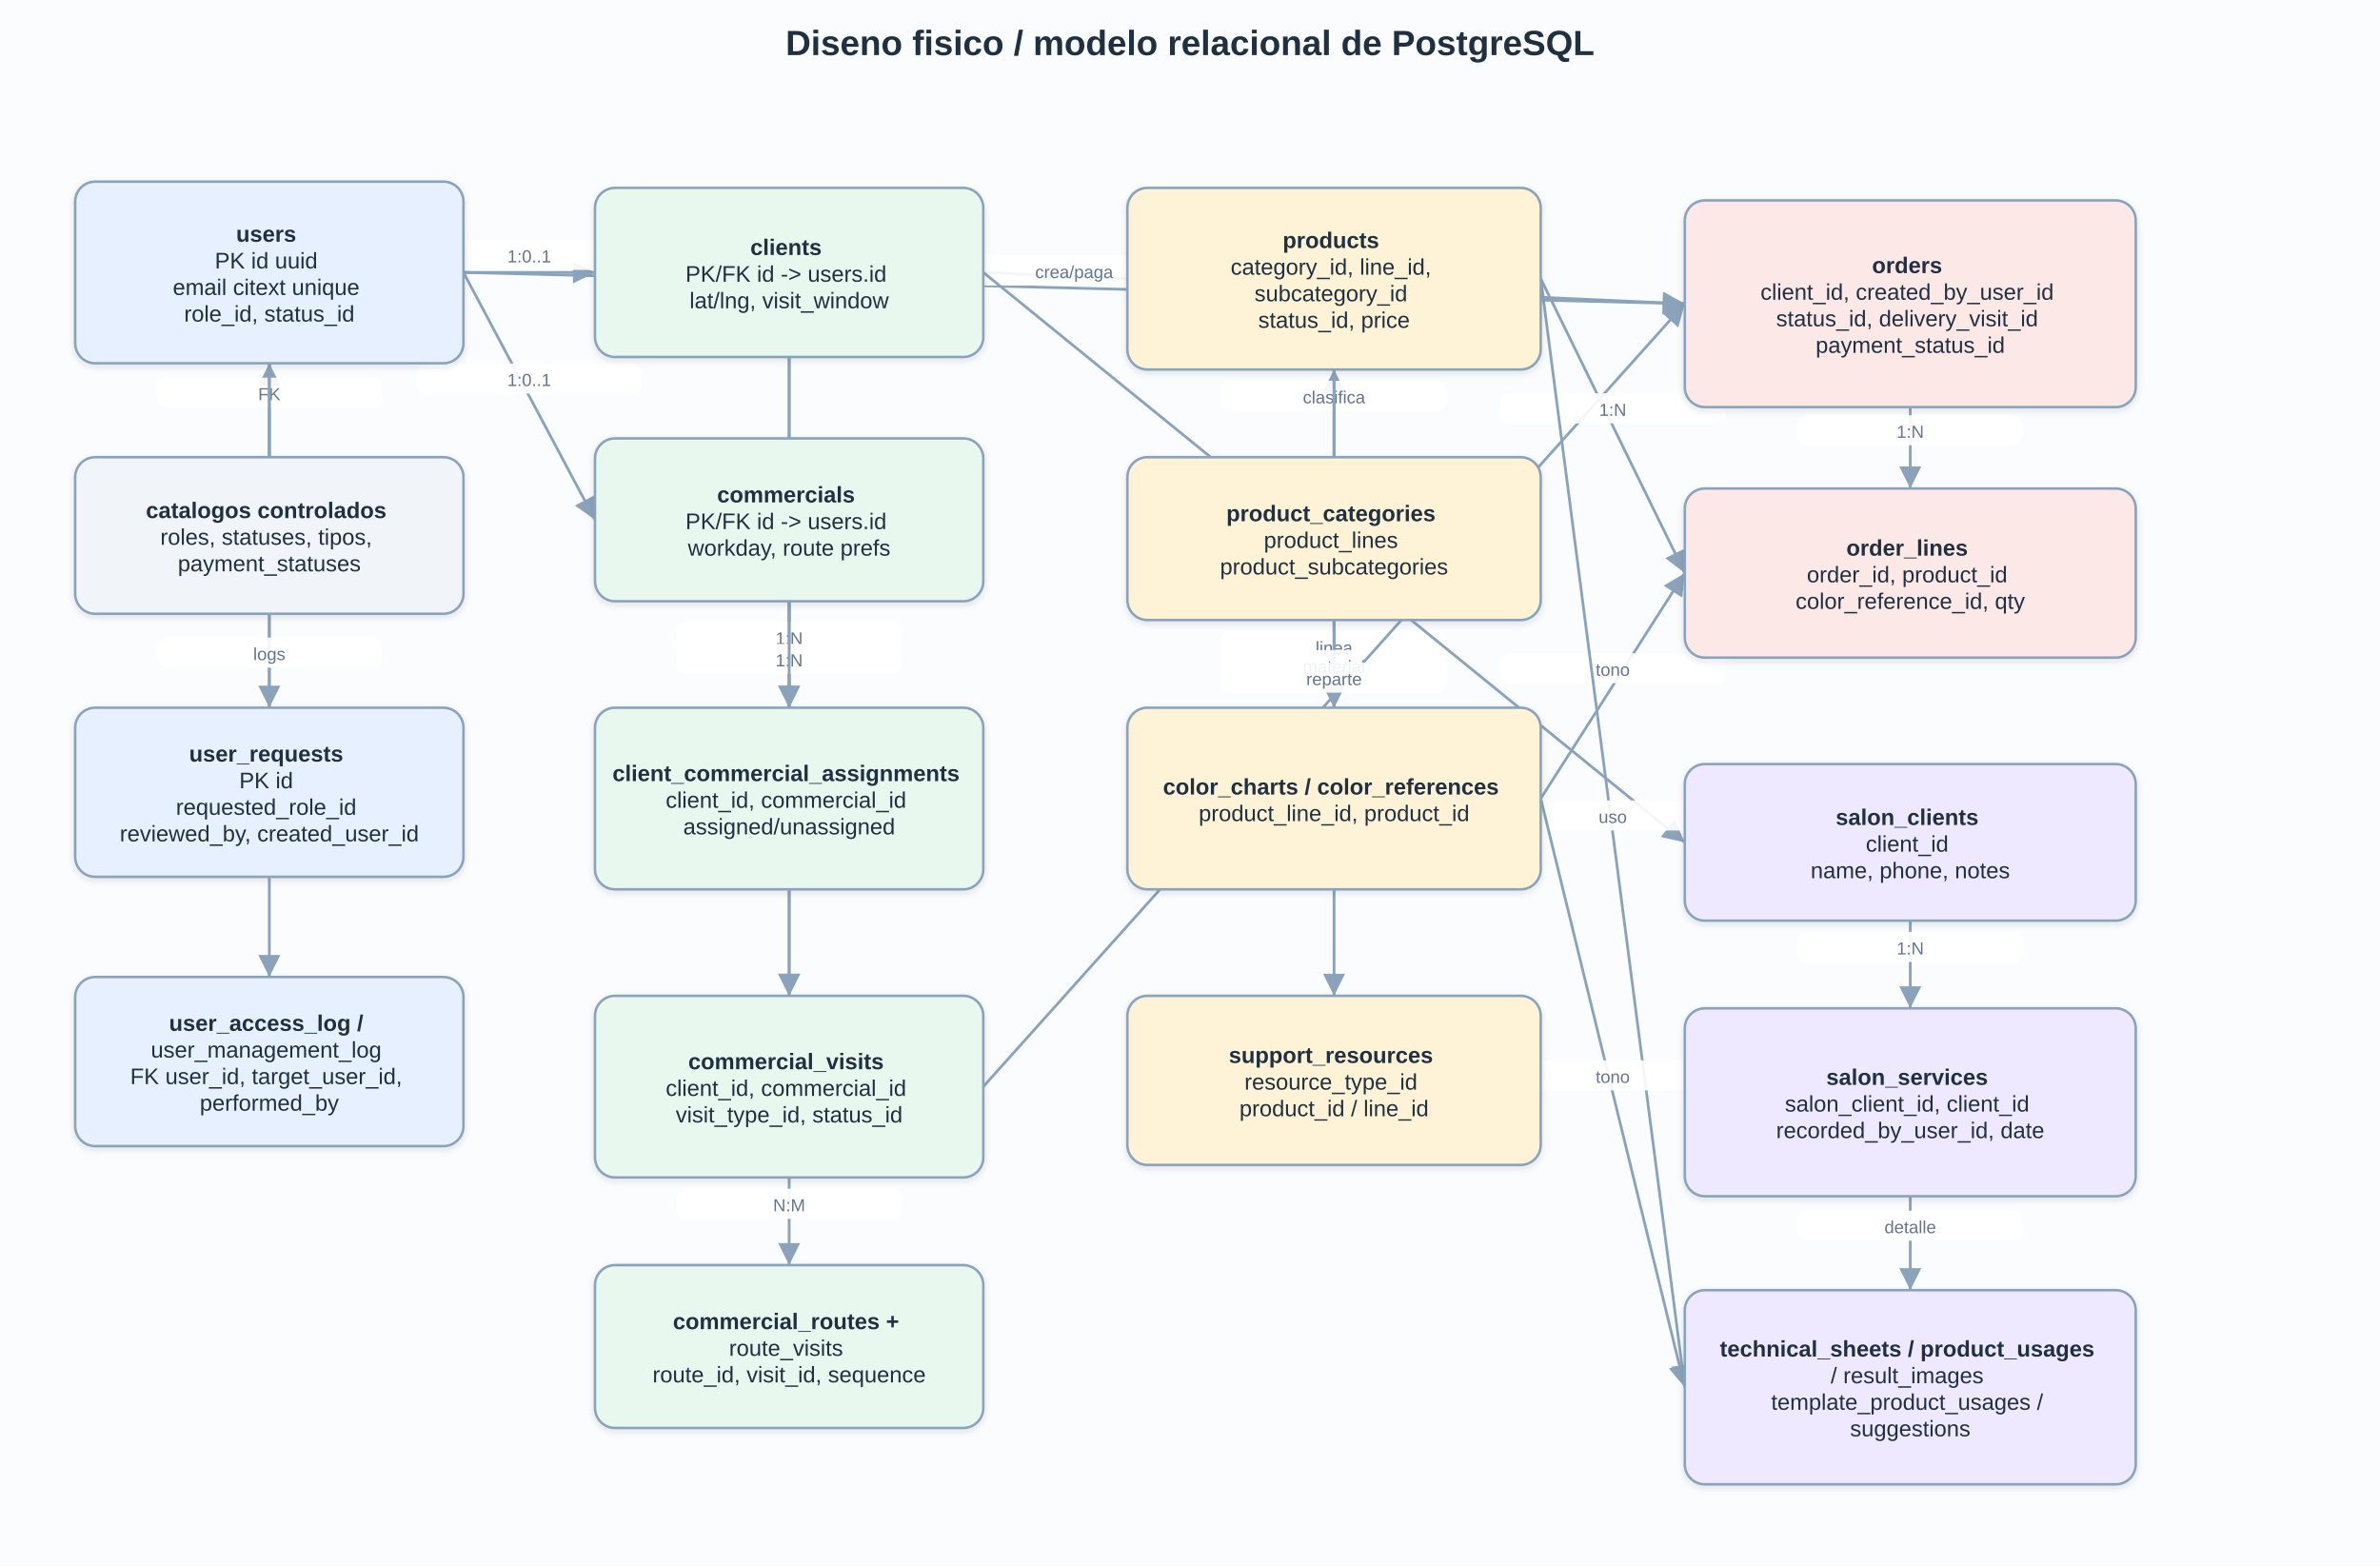
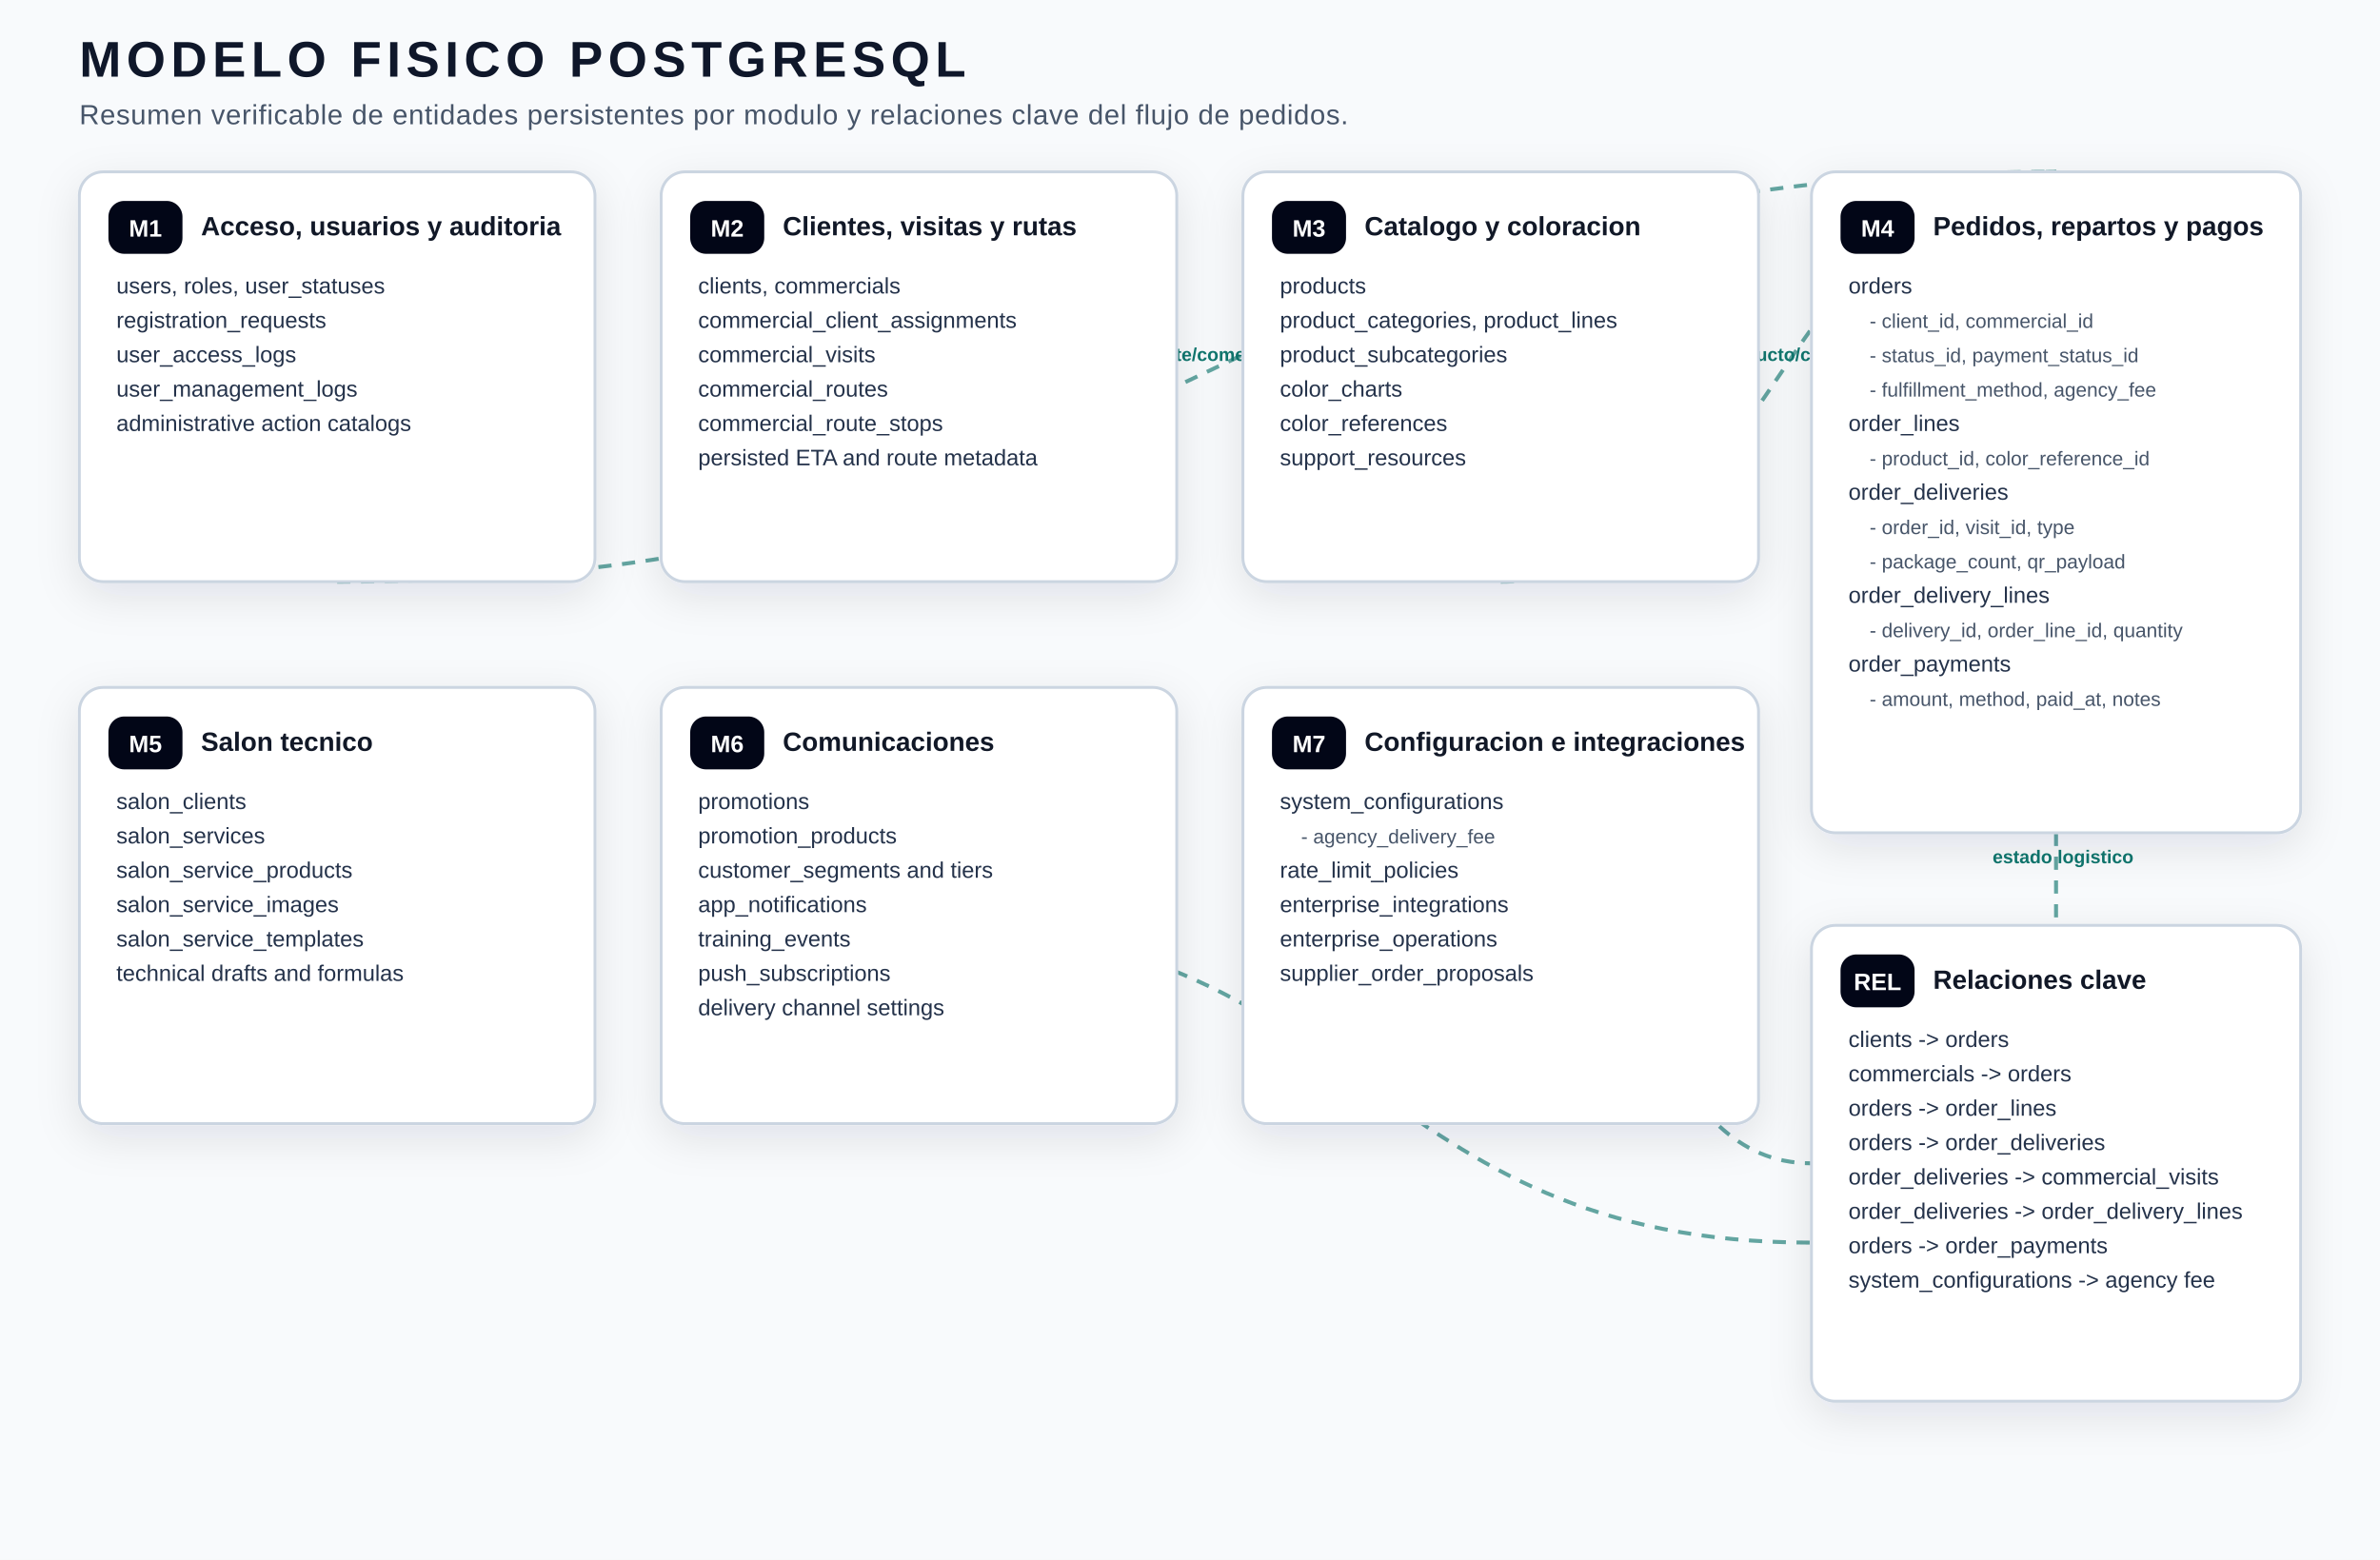
- <svg xmlns="http://www.w3.org/2000/svg" width="1900" height="1250" viewBox="0 0 1900 1250">
-   <defs>
-     <marker id="arrow" markerWidth="12" markerHeight="12" refX="10" refY="6" orient="auto" markerUnits="strokeWidth">
-       <path d="M2,2 L10,6 L2,10 Z" fill="#8ba3ba" />
-     </marker>
-     <filter id="softShadow" x="-10%" y="-10%" width="120%" height="120%">
-       <feDropShadow dx="0" dy="2" stdDeviation="3" flood-color="#19324d" flood-opacity="0.12" />
-     </filter>
-   </defs>
-   <rect width="100%" height="100%" fill="#fbfcfe" />
-   <text x="950.0" y="44" text-anchor="middle" font-family="Segoe UI, Arial, sans-serif" font-size="28" font-weight="700" fill="#203040">Diseno fisico / modelo relacional de PostgreSQL</text>
-   <line x1="215.0" y1="365.0" x2="215.0" y2="290.0" stroke="#8ba3ba" stroke-width="2.2" marker-end="url(#arrow)" />
-   <rect x="125.0" y="301.5" width="180" height="24" rx="8" fill="#ffffff" opacity="0.9" />
-   <text x="215.0" y="319.5" text-anchor="middle" font-family="Segoe UI, Arial, sans-serif" font-size="14" fill="#65758b">FK</text>
-   <line x1="370.0" y1="217.5" x2="475.0" y2="217.5" stroke="#8ba3ba" stroke-width="2.2" marker-end="url(#arrow)" />
-   <rect x="332.5" y="191.5" width="180" height="24" rx="8" fill="#ffffff" opacity="0.9" />
-   <text x="422.5" y="209.5" text-anchor="middle" font-family="Segoe UI, Arial, sans-serif" font-size="14" fill="#65758b">1:0..1</text>
-   <line x1="370.0" y1="217.5" x2="475.0" y2="415.0" stroke="#8ba3ba" stroke-width="2.2" marker-end="url(#arrow)" />
-   <rect x="332.5" y="290.2" width="180" height="24" rx="8" fill="#ffffff" opacity="0.9" />
-   <text x="422.5" y="308.2" text-anchor="middle" font-family="Segoe UI, Arial, sans-serif" font-size="14" fill="#65758b">1:0..1</text>
-   <line x1="215.0" y1="290.0" x2="215.0" y2="565.0" stroke="#8ba3ba" stroke-width="2.2" marker-end="url(#arrow)" />
-   <rect x="125.0" y="401.5" width="180" height="24" rx="8" fill="#ffffff" opacity="0.9" />
-   <text x="215.0" y="419.5" text-anchor="middle" font-family="Segoe UI, Arial, sans-serif" font-size="14" fill="#65758b">review</text>
-   <line x1="215.0" y1="290.0" x2="215.0" y2="780.0" stroke="#8ba3ba" stroke-width="2.2" marker-end="url(#arrow)" />
-   <rect x="125.0" y="509.0" width="180" height="24" rx="8" fill="#ffffff" opacity="0.9" />
-   <text x="215.0" y="527.0" text-anchor="middle" font-family="Segoe UI, Arial, sans-serif" font-size="14" fill="#65758b">logs</text>
-   <line x1="630.0" y1="285.0" x2="630.0" y2="565.0" stroke="#8ba3ba" stroke-width="2.2" marker-end="url(#arrow)" />
-   <rect x="540.0" y="399.0" width="180" height="24" rx="8" fill="#ffffff" opacity="0.9" />
-   <text x="630.0" y="417.0" text-anchor="middle" font-family="Segoe UI, Arial, sans-serif" font-size="14" fill="#65758b">1:N</text>
-   <line x1="630.0" y1="480.0" x2="630.0" y2="565.0" stroke="#8ba3ba" stroke-width="2.2" marker-end="url(#arrow)" />
-   <rect x="540.0" y="496.5" width="180" height="24" rx="8" fill="#ffffff" opacity="0.9" />
-   <text x="630.0" y="514.5" text-anchor="middle" font-family="Segoe UI, Arial, sans-serif" font-size="14" fill="#65758b">1:N</text>
-   <line x1="630.0" y1="285.0" x2="630.0" y2="795.0" stroke="#8ba3ba" stroke-width="2.2" marker-end="url(#arrow)" />
-   <rect x="540.0" y="514.0" width="180" height="24" rx="8" fill="#ffffff" opacity="0.9" />
-   <text x="630.0" y="532.0" text-anchor="middle" font-family="Segoe UI, Arial, sans-serif" font-size="14" fill="#65758b">1:N</text>
-   <line x1="630.0" y1="480.0" x2="630.0" y2="795.0" stroke="#8ba3ba" stroke-width="2.2" marker-end="url(#arrow)" />
-   <rect x="540.0" y="611.5" width="180" height="24" rx="8" fill="#ffffff" opacity="0.9" />
-   <text x="630.0" y="629.5" text-anchor="middle" font-family="Segoe UI, Arial, sans-serif" font-size="14" fill="#65758b">1:N</text>
-   <line x1="630.0" y1="940.0" x2="630.0" y2="1010.0" stroke="#8ba3ba" stroke-width="2.2" marker-end="url(#arrow)" />
-   <rect x="540.0" y="949.0" width="180" height="24" rx="8" fill="#ffffff" opacity="0.9" />
-   <text x="630.0" y="967.0" text-anchor="middle" font-family="Segoe UI, Arial, sans-serif" font-size="14" fill="#65758b">N:M</text>
-   <line x1="1065.0" y1="365.0" x2="1065.0" y2="295.0" stroke="#8ba3ba" stroke-width="2.2" marker-end="url(#arrow)" />
-   <rect x="975.0" y="304.0" width="180" height="24" rx="8" fill="#ffffff" opacity="0.9" />
-   <text x="1065.0" y="322.0" text-anchor="middle" font-family="Segoe UI, Arial, sans-serif" font-size="14" fill="#65758b">clasifica</text>
-   <line x1="1065.0" y1="495.0" x2="1065.0" y2="565.0" stroke="#8ba3ba" stroke-width="2.2" marker-end="url(#arrow)" />
-   <rect x="975.0" y="504.0" width="180" height="24" rx="8" fill="#ffffff" opacity="0.9" />
-   <text x="1065.0" y="522.0" text-anchor="middle" font-family="Segoe UI, Arial, sans-serif" font-size="14" fill="#65758b">linea</text>
-   <line x1="1065.0" y1="295.0" x2="1065.0" y2="565.0" stroke="#8ba3ba" stroke-width="2.2" marker-end="url(#arrow)" />
-   <rect x="975.0" y="404.0" width="180" height="24" rx="8" fill="#ffffff" opacity="0.9" />
-   <text x="1065.0" y="422.0" text-anchor="middle" font-family="Segoe UI, Arial, sans-serif" font-size="14" fill="#65758b">tono</text>
-   <line x1="1065.0" y1="295.0" x2="1065.0" y2="795.0" stroke="#8ba3ba" stroke-width="2.2" marker-end="url(#arrow)" />
-   <rect x="975.0" y="519.0" width="180" height="24" rx="8" fill="#ffffff" opacity="0.9" />
-   <text x="1065.0" y="537.0" text-anchor="middle" font-family="Segoe UI, Arial, sans-serif" font-size="14" fill="#65758b">material</text>
-   <line x1="785.0" y1="217.5" x2="1345.0" y2="242.5" stroke="#8ba3ba" stroke-width="2.2" marker-end="url(#arrow)" />
-   <rect x="975.0" y="204.0" width="180" height="24" rx="8" fill="#ffffff" opacity="0.9" />
-   <text x="1065.0" y="222.0" text-anchor="middle" font-family="Segoe UI, Arial, sans-serif" font-size="14" fill="#65758b">1:N</text>
-   <line x1="370.0" y1="217.5" x2="1345.0" y2="242.5" stroke="#8ba3ba" stroke-width="2.2" marker-end="url(#arrow)" />
-   <rect x="767.5" y="204.0" width="180" height="24" rx="8" fill="#ffffff" opacity="0.9" />
-   <text x="857.5" y="222.0" text-anchor="middle" font-family="Segoe UI, Arial, sans-serif" font-size="14" fill="#65758b">crea/paga</text>
-   <line x1="785.0" y1="867.5" x2="1345.0" y2="242.5" stroke="#8ba3ba" stroke-width="2.2" marker-end="url(#arrow)" />
-   <rect x="975.0" y="529.0" width="180" height="24" rx="8" fill="#ffffff" opacity="0.9" />
-   <text x="1065.0" y="547.0" text-anchor="middle" font-family="Segoe UI, Arial, sans-serif" font-size="14" fill="#65758b">reparte</text>
-   <line x1="1525.0" y1="325.0" x2="1525.0" y2="390.0" stroke="#8ba3ba" stroke-width="2.2" marker-end="url(#arrow)" />
-   <rect x="1435.0" y="331.5" width="180" height="24" rx="8" fill="#ffffff" opacity="0.9" />
-   <text x="1525.0" y="349.5" text-anchor="middle" font-family="Segoe UI, Arial, sans-serif" font-size="14" fill="#65758b">1:N</text>
-   <line x1="1230.0" y1="222.5" x2="1345.0" y2="457.5" stroke="#8ba3ba" stroke-width="2.2" marker-end="url(#arrow)" />
-   <rect x="1197.5" y="314.0" width="180" height="24" rx="8" fill="#ffffff" opacity="0.9" />
-   <text x="1287.5" y="332.0" text-anchor="middle" font-family="Segoe UI, Arial, sans-serif" font-size="14" fill="#65758b">1:N</text>
-   <line x1="1230.0" y1="637.5" x2="1345.0" y2="457.5" stroke="#8ba3ba" stroke-width="2.2" marker-end="url(#arrow)" />
-   <rect x="1197.5" y="521.5" width="180" height="24" rx="8" fill="#ffffff" opacity="0.9" />
-   <text x="1287.5" y="539.5" text-anchor="middle" font-family="Segoe UI, Arial, sans-serif" font-size="14" fill="#65758b">tono</text>
-   <line x1="785.0" y1="217.5" x2="1345.0" y2="672.5" stroke="#8ba3ba" stroke-width="2.2" marker-end="url(#arrow)" />
-   <rect x="975.0" y="419.0" width="180" height="24" rx="8" fill="#ffffff" opacity="0.9" />
-   <text x="1065.0" y="437.0" text-anchor="middle" font-family="Segoe UI, Arial, sans-serif" font-size="14" fill="#65758b">1:N</text>
-   <line x1="1525.0" y1="735.0" x2="1525.0" y2="805.0" stroke="#8ba3ba" stroke-width="2.2" marker-end="url(#arrow)" />
-   <rect x="1435.0" y="744.0" width="180" height="24" rx="8" fill="#ffffff" opacity="0.9" />
-   <text x="1525.0" y="762.0" text-anchor="middle" font-family="Segoe UI, Arial, sans-serif" font-size="14" fill="#65758b">1:N</text>
-   <line x1="1230.0" y1="222.5" x2="1345.0" y2="1107.5" stroke="#8ba3ba" stroke-width="2.2" marker-end="url(#arrow)" />
-   <rect x="1197.5" y="639.0" width="180" height="24" rx="8" fill="#ffffff" opacity="0.9" />
-   <text x="1287.5" y="657.0" text-anchor="middle" font-family="Segoe UI, Arial, sans-serif" font-size="14" fill="#65758b">uso</text>
-   <line x1="1230.0" y1="637.5" x2="1345.0" y2="1107.5" stroke="#8ba3ba" stroke-width="2.2" marker-end="url(#arrow)" />
-   <rect x="1197.5" y="846.5" width="180" height="24" rx="8" fill="#ffffff" opacity="0.9" />
-   <text x="1287.5" y="864.5" text-anchor="middle" font-family="Segoe UI, Arial, sans-serif" font-size="14" fill="#65758b">tono</text>
-   <line x1="1525.0" y1="955.0" x2="1525.0" y2="1030.0" stroke="#8ba3ba" stroke-width="2.2" marker-end="url(#arrow)" />
-   <rect x="1435.0" y="966.5" width="180" height="24" rx="8" fill="#ffffff" opacity="0.9" />
-   <text x="1525.0" y="984.5" text-anchor="middle" font-family="Segoe UI, Arial, sans-serif" font-size="14" fill="#65758b">detalle</text>
-   <rect x="60" y="145" width="310" height="145" rx="16" fill="#e6f0ff" stroke="#8ba3ba" stroke-width="2" filter="url(#softShadow)" />
-   <text text-anchor="middle" font-family="Segoe UI, Arial, sans-serif" font-size="18" fill="#203040">
-     <tspan x="215.0" y="193.0" font-weight="700">users</tspan>
-     <tspan x="215.0" y="214.3" font-weight="500">PK id uuid</tspan>
-     <tspan x="215.0" y="235.5" font-weight="500">email citext unique</tspan>
-     <tspan x="215.0" y="256.7" font-weight="500">role_id, status_id</tspan>
-   </text>
-   <rect x="60" y="365" width="310" height="125" rx="16" fill="#f1f5f9" stroke="#8ba3ba" stroke-width="2" filter="url(#softShadow)" />
-   <text text-anchor="middle" font-family="Segoe UI, Arial, sans-serif" font-size="18" fill="#203040">
-     <tspan x="215.0" y="413.6" font-weight="700">catalogos controlados</tspan>
-     <tspan x="215.0" y="434.9" font-weight="500">roles, statuses, tipos,</tspan>
-     <tspan x="215.0" y="456.1" font-weight="500">payment_statuses</tspan>
-   </text>
-   <rect x="60" y="565" width="310" height="135" rx="16" fill="#e6f0ff" stroke="#8ba3ba" stroke-width="2" filter="url(#softShadow)" />
-   <text text-anchor="middle" font-family="Segoe UI, Arial, sans-serif" font-size="18" fill="#203040">
-     <tspan x="215.0" y="608.0" font-weight="700">user_requests</tspan>
-     <tspan x="215.0" y="629.3" font-weight="500">PK id</tspan>
-     <tspan x="215.0" y="650.5" font-weight="500">requested_role_id</tspan>
-     <tspan x="215.0" y="671.7" font-weight="500">reviewed_by, created_user_id</tspan>
-   </text>
-   <rect x="60" y="780" width="310" height="135" rx="16" fill="#e6f0ff" stroke="#8ba3ba" stroke-width="2" filter="url(#softShadow)" />
-   <text text-anchor="middle" font-family="Segoe UI, Arial, sans-serif" font-size="18" fill="#203040">
-     <tspan x="215.0" y="823.0" font-weight="700">user_access_log /</tspan>
-     <tspan x="215.0" y="844.3" font-weight="500">user_management_log</tspan>
-     <tspan x="215.0" y="865.5" font-weight="500">FK user_id, target_user_id,</tspan>
-     <tspan x="215.0" y="886.7" font-weight="500">performed_by</tspan>
-   </text>
-   <rect x="475" y="150" width="310" height="135" rx="16" fill="#e9f8ef" stroke="#8ba3ba" stroke-width="2" filter="url(#softShadow)" />
-   <text text-anchor="middle" font-family="Segoe UI, Arial, sans-serif" font-size="18" fill="#203040">
-     <tspan x="630.0" y="203.6" font-weight="700">clients</tspan>
-     <tspan x="630.0" y="224.9" font-weight="500">PK/FK id -&gt; users.id</tspan>
-     <tspan x="630.0" y="246.1" font-weight="500">lat/lng, visit_window</tspan>
-   </text>
-   <rect x="475" y="350" width="310" height="130" rx="16" fill="#e9f8ef" stroke="#8ba3ba" stroke-width="2" filter="url(#softShadow)" />
-   <text text-anchor="middle" font-family="Segoe UI, Arial, sans-serif" font-size="18" fill="#203040">
-     <tspan x="630.0" y="401.1" font-weight="700">commercials</tspan>
-     <tspan x="630.0" y="422.4" font-weight="500">PK/FK id -&gt; users.id</tspan>
-     <tspan x="630.0" y="443.6" font-weight="500">workday, route prefs</tspan>
-   </text>
-   <rect x="475" y="565" width="310" height="145" rx="16" fill="#e9f8ef" stroke="#8ba3ba" stroke-width="2" filter="url(#softShadow)" />
-   <text text-anchor="middle" font-family="Segoe UI, Arial, sans-serif" font-size="18" fill="#203040">
-     <tspan x="630.0" y="623.6" font-weight="700">client_commercial_assignments</tspan>
-     <tspan x="630.0" y="644.9" font-weight="500">client_id, commercial_id</tspan>
-     <tspan x="630.0" y="666.1" font-weight="500">assigned/unassigned</tspan>
-   </text>
-   <rect x="475" y="795" width="310" height="145" rx="16" fill="#e9f8ef" stroke="#8ba3ba" stroke-width="2" filter="url(#softShadow)" />
-   <text text-anchor="middle" font-family="Segoe UI, Arial, sans-serif" font-size="18" fill="#203040">
-     <tspan x="630.0" y="853.6" font-weight="700">commercial_visits</tspan>
-     <tspan x="630.0" y="874.9" font-weight="500">client_id, commercial_id</tspan>
-     <tspan x="630.0" y="896.1" font-weight="500">visit_type_id, status_id</tspan>
-   </text>
-   <rect x="475" y="1010" width="310" height="130" rx="16" fill="#e9f8ef" stroke="#8ba3ba" stroke-width="2" filter="url(#softShadow)" />
-   <text text-anchor="middle" font-family="Segoe UI, Arial, sans-serif" font-size="18" fill="#203040">
-     <tspan x="630.0" y="1061.1" font-weight="700">commercial_routes +</tspan>
-     <tspan x="630.0" y="1082.4" font-weight="500">route_visits</tspan>
-     <tspan x="630.0" y="1103.6" font-weight="500">route_id, visit_id, sequence</tspan>
-   </text>
-   <rect x="900" y="150" width="330" height="145" rx="16" fill="#fff3d7" stroke="#8ba3ba" stroke-width="2" filter="url(#softShadow)" />
-   <text text-anchor="middle" font-family="Segoe UI, Arial, sans-serif" font-size="18" fill="#203040">
-     <tspan x="1065.0" y="198.0" font-weight="700">products</tspan>
-     <tspan x="1065.0" y="219.3" font-weight="500">category_id, line_id,</tspan>
-     <tspan x="1065.0" y="240.5" font-weight="500">subcategory_id</tspan>
-     <tspan x="1065.0" y="261.7" font-weight="500">status_id, price</tspan>
-   </text>
-   <rect x="900" y="365" width="330" height="130" rx="16" fill="#fff3d7" stroke="#8ba3ba" stroke-width="2" filter="url(#softShadow)" />
-   <text text-anchor="middle" font-family="Segoe UI, Arial, sans-serif" font-size="18" fill="#203040">
-     <tspan x="1065.0" y="416.1" font-weight="700">product_categories</tspan>
-     <tspan x="1065.0" y="437.4" font-weight="500">product_lines</tspan>
-     <tspan x="1065.0" y="458.6" font-weight="500">product_subcategories</tspan>
-   </text>
-   <rect x="900" y="565" width="330" height="145" rx="16" fill="#fff3d7" stroke="#8ba3ba" stroke-width="2" filter="url(#softShadow)" />
-   <text text-anchor="middle" font-family="Segoe UI, Arial, sans-serif" font-size="18" fill="#203040">
-     <tspan x="1065.0" y="634.3" font-weight="700">color_charts / color_references</tspan>
-     <tspan x="1065.0" y="655.5" font-weight="500">product_line_id, product_id</tspan>
-   </text>
-   <rect x="900" y="795" width="330" height="135" rx="16" fill="#fff3d7" stroke="#8ba3ba" stroke-width="2" filter="url(#softShadow)" />
-   <text text-anchor="middle" font-family="Segoe UI, Arial, sans-serif" font-size="18" fill="#203040">
-     <tspan x="1065.0" y="848.6" font-weight="700">support_resources</tspan>
-     <tspan x="1065.0" y="869.9" font-weight="500">resource_type_id</tspan>
-     <tspan x="1065.0" y="891.1" font-weight="500">product_id / line_id</tspan>
-   </text>
-   <rect x="1345" y="160" width="360" height="165" rx="16" fill="#fde8e8" stroke="#8ba3ba" stroke-width="2" filter="url(#softShadow)" />
-   <text text-anchor="middle" font-family="Segoe UI, Arial, sans-serif" font-size="18" fill="#203040">
-     <tspan x="1525.0" y="218.0" font-weight="700">orders</tspan>
-     <tspan x="1525.0" y="239.3" font-weight="500">client_id, created_by_user_id</tspan>
-     <tspan x="1525.0" y="260.5" font-weight="500">status_id, delivery_visit_id</tspan>
-     <tspan x="1525.0" y="281.7" font-weight="500">payment_status_id</tspan>
-   </text>
-   <rect x="1345" y="390" width="360" height="135" rx="16" fill="#fde8e8" stroke="#8ba3ba" stroke-width="2" filter="url(#softShadow)" />
-   <text text-anchor="middle" font-family="Segoe UI, Arial, sans-serif" font-size="18" fill="#203040">
-     <tspan x="1525.0" y="443.6" font-weight="700">order_lines</tspan>
-     <tspan x="1525.0" y="464.9" font-weight="500">order_id, product_id</tspan>
-     <tspan x="1525.0" y="486.1" font-weight="500">color_reference_id, qty</tspan>
-   </text>
-   <rect x="1345" y="610" width="360" height="125" rx="16" fill="#efe9ff" stroke="#8ba3ba" stroke-width="2" filter="url(#softShadow)" />
-   <text text-anchor="middle" font-family="Segoe UI, Arial, sans-serif" font-size="18" fill="#203040">
-     <tspan x="1525.0" y="658.6" font-weight="700">salon_clients</tspan>
-     <tspan x="1525.0" y="679.9" font-weight="500">client_id</tspan>
-     <tspan x="1525.0" y="701.1" font-weight="500">name, phone, notes</tspan>
-   </text>
-   <rect x="1345" y="805" width="360" height="150" rx="16" fill="#efe9ff" stroke="#8ba3ba" stroke-width="2" filter="url(#softShadow)" />
-   <text text-anchor="middle" font-family="Segoe UI, Arial, sans-serif" font-size="18" fill="#203040">
-     <tspan x="1525.0" y="866.1" font-weight="700">salon_services</tspan>
-     <tspan x="1525.0" y="887.4" font-weight="500">salon_client_id, client_id</tspan>
-     <tspan x="1525.0" y="908.6" font-weight="500">recorded_by_user_id, date</tspan>
-   </text>
-   <rect x="1345" y="1030" width="360" height="155" rx="16" fill="#efe9ff" stroke="#8ba3ba" stroke-width="2" filter="url(#softShadow)" />
-   <text text-anchor="middle" font-family="Segoe UI, Arial, sans-serif" font-size="18" fill="#203040">
-     <tspan x="1525.0" y="1083.0" font-weight="700">technical_sheets / product_usages</tspan>
-     <tspan x="1525.0" y="1104.3" font-weight="500">/ result_images</tspan>
-     <tspan x="1525.0" y="1125.5" font-weight="500">template_product_usages /</tspan>
-     <tspan x="1525.0" y="1146.7" font-weight="500">suggestions</tspan>
-   </text>
+ <svg xmlns="http://www.w3.org/2000/svg" width="1800" height="1180" viewBox="0 0 1800 1180">
+   <style>
+ 	.bg { fill: #f8fafc; }
+ 	.title { font: 700 38px Arial, sans-serif; fill: #0f172a; letter-spacing: 4px; }
+ 	.subtitle { font: 400 21px Arial, sans-serif; fill: #475569; letter-spacing: 0.5px; }
+ 	.module-box { fill: #ffffff; stroke: #cbd5e1; stroke-width: 2.2; filter: drop-shadow(0 10px 16px rgba(15, 23, 42, 0.10)); }
+ 	.module-code-box { fill: #020617; }
+ 	.module-code { font: 700 18px Arial, sans-serif; fill: #ffffff; }
+ 	.module-title { font: 700 20px Arial, sans-serif; fill: #111827; }
+ 	.module-line { font: 500 17px Arial, sans-serif; fill: #24324a; }
+ 	.nested-line { font: 400 15px Arial, sans-serif; fill: #475569; }
+ 	.connector { fill: none; stroke: #0f766e; stroke-width: 3; stroke-dasharray: 10 8; opacity: 0.64; }
+ 	.connector-label { font: 700 14px Arial, sans-serif; fill: #0f766e; }
+ </style>
+   <rect width="1800" height="1180" class="bg" />
+   <text x="60" y="58" class="title">MODELO FISICO POSTGRESQL</text>
+   <text x="60" y="94" class="subtitle">Resumen verificable de entidades persistentes por modulo y relaciones clave del flujo de pedidos.</text>
+   <path d="M 255 440 C 905 440, 905 130, 1555 130" class="connector" />
+   <text x="857" y="273" class="connector-label">cliente/comercial</text>
+   <path d="M 1135 440 C 1345 440, 1345 130, 1555 130" class="connector" />
+   <text x="1297" y="273" class="connector-label">producto/color</text>
+   <path d="M 1555 630 C 1555 630, 1555 700, 1555 700" class="connector" />
+   <text x="1507" y="653" class="connector-label">estado logistico</text>
+   <path d="M 1135 700 C 1252.5 700, 1252.5 880, 1370 880" class="connector" />
+   <text x="1204.5" y="778" class="connector-label">cargo agencia</text>
+   <path d="M 695 700 C 1032.5 700, 1032.5 940, 1370 940" class="connector" />
+   <text x="984.5" y="808" class="connector-label">notificaciones</text>
+   <g>
+     <rect x="60" y="130" width="390" height="310" rx="18" class="module-box" />
+     <rect x="82" y="152" width="56" height="40" rx="12" class="module-code-box" />
+     <text x="110" y="179" text-anchor="middle" class="module-code">M1</text>
+     <text x="152" y="178" class="module-title">Acceso, usuarios y auditoria</text>
+     <text x="88" y="222" class="module-line">users, roles, user_statuses</text>
+     <text x="88" y="248" class="module-line">registration_requests</text>
+     <text x="88" y="274" class="module-line">user_access_logs</text>
+     <text x="88" y="300" class="module-line">user_management_logs</text>
+     <text x="88" y="326" class="module-line">administrative action catalogs</text>
+   </g>
+   <g>
+     <rect x="500" y="130" width="390" height="310" rx="18" class="module-box" />
+     <rect x="522" y="152" width="56" height="40" rx="12" class="module-code-box" />
+     <text x="550" y="179" text-anchor="middle" class="module-code">M2</text>
+     <text x="592" y="178" class="module-title">Clientes, visitas y rutas</text>
+     <text x="528" y="222" class="module-line">clients, commercials</text>
+     <text x="528" y="248" class="module-line">commercial_client_assignments</text>
+     <text x="528" y="274" class="module-line">commercial_visits</text>
+     <text x="528" y="300" class="module-line">commercial_routes</text>
+     <text x="528" y="326" class="module-line">commercial_route_stops</text>
+     <text x="528" y="352" class="module-line">persisted ETA and route metadata</text>
+   </g>
+   <g>
+     <rect x="940" y="130" width="390" height="310" rx="18" class="module-box" />
+     <rect x="962" y="152" width="56" height="40" rx="12" class="module-code-box" />
+     <text x="990" y="179" text-anchor="middle" class="module-code">M3</text>
+     <text x="1032" y="178" class="module-title">Catalogo y coloracion</text>
+     <text x="968" y="222" class="module-line">products</text>
+     <text x="968" y="248" class="module-line">product_categories, product_lines</text>
+     <text x="968" y="274" class="module-line">product_subcategories</text>
+     <text x="968" y="300" class="module-line">color_charts</text>
+     <text x="968" y="326" class="module-line">color_references</text>
+     <text x="968" y="352" class="module-line">support_resources</text>
+   </g>
+   <g>
+     <rect x="1370" y="130" width="370" height="500" rx="18" class="module-box" />
+     <rect x="1392" y="152" width="56" height="40" rx="12" class="module-code-box" />
+     <text x="1420" y="179" text-anchor="middle" class="module-code">M4</text>
+     <text x="1462" y="178" class="module-title">Pedidos, repartos y pagos</text>
+     <text x="1398" y="222" class="module-line">orders</text>
+     <text x="1414" y="248" class="nested-line">- client_id, commercial_id</text>
+     <text x="1414" y="274" class="nested-line">- status_id, payment_status_id</text>
+     <text x="1414" y="300" class="nested-line">- fulfillment_method, agency_fee</text>
+     <text x="1398" y="326" class="module-line">order_lines</text>
+     <text x="1414" y="352" class="nested-line">- product_id, color_reference_id</text>
+     <text x="1398" y="378" class="module-line">order_deliveries</text>
+     <text x="1414" y="404" class="nested-line">- order_id, visit_id, type</text>
+     <text x="1414" y="430" class="nested-line">- package_count, qr_payload</text>
+     <text x="1398" y="456" class="module-line">order_delivery_lines</text>
+     <text x="1414" y="482" class="nested-line">- delivery_id, order_line_id, quantity</text>
+     <text x="1398" y="508" class="module-line">order_payments</text>
+     <text x="1414" y="534" class="nested-line">- amount, method, paid_at, notes</text>
+   </g>
+   <g>
+     <rect x="60" y="520" width="390" height="330" rx="18" class="module-box" />
+     <rect x="82" y="542" width="56" height="40" rx="12" class="module-code-box" />
+     <text x="110" y="569" text-anchor="middle" class="module-code">M5</text>
+     <text x="152" y="568" class="module-title">Salon tecnico</text>
+     <text x="88" y="612" class="module-line">salon_clients</text>
+     <text x="88" y="638" class="module-line">salon_services</text>
+     <text x="88" y="664" class="module-line">salon_service_products</text>
+     <text x="88" y="690" class="module-line">salon_service_images</text>
+     <text x="88" y="716" class="module-line">salon_service_templates</text>
+     <text x="88" y="742" class="module-line">technical drafts and formulas</text>
+   </g>
+   <g>
+     <rect x="500" y="520" width="390" height="330" rx="18" class="module-box" />
+     <rect x="522" y="542" width="56" height="40" rx="12" class="module-code-box" />
+     <text x="550" y="569" text-anchor="middle" class="module-code">M6</text>
+     <text x="592" y="568" class="module-title">Comunicaciones</text>
+     <text x="528" y="612" class="module-line">promotions</text>
+     <text x="528" y="638" class="module-line">promotion_products</text>
+     <text x="528" y="664" class="module-line">customer_segments and tiers</text>
+     <text x="528" y="690" class="module-line">app_notifications</text>
+     <text x="528" y="716" class="module-line">training_events</text>
+     <text x="528" y="742" class="module-line">push_subscriptions</text>
+     <text x="528" y="768" class="module-line">delivery channel settings</text>
+   </g>
+   <g>
+     <rect x="940" y="520" width="390" height="330" rx="18" class="module-box" />
+     <rect x="962" y="542" width="56" height="40" rx="12" class="module-code-box" />
+     <text x="990" y="569" text-anchor="middle" class="module-code">M7</text>
+     <text x="1032" y="568" class="module-title">Configuracion e integraciones</text>
+     <text x="968" y="612" class="module-line">system_configurations</text>
+     <text x="984" y="638" class="nested-line">- agency_delivery_fee</text>
+     <text x="968" y="664" class="module-line">rate_limit_policies</text>
+     <text x="968" y="690" class="module-line">enterprise_integrations</text>
+     <text x="968" y="716" class="module-line">enterprise_operations</text>
+     <text x="968" y="742" class="module-line">supplier_order_proposals</text>
+   </g>
+   <g>
+     <rect x="1370" y="700" width="370" height="360" rx="18" class="module-box" />
+     <rect x="1392" y="722" width="56" height="40" rx="12" class="module-code-box" />
+     <text x="1420" y="749" text-anchor="middle" class="module-code">REL</text>
+     <text x="1462" y="748" class="module-title">Relaciones clave</text>
+     <text x="1398" y="792" class="module-line">clients -&gt; orders</text>
+     <text x="1398" y="818" class="module-line">commercials -&gt; orders</text>
+     <text x="1398" y="844" class="module-line">orders -&gt; order_lines</text>
+     <text x="1398" y="870" class="module-line">orders -&gt; order_deliveries</text>
+     <text x="1398" y="896" class="module-line">order_deliveries -&gt; commercial_visits</text>
+     <text x="1398" y="922" class="module-line">order_deliveries -&gt; order_delivery_lines</text>
+     <text x="1398" y="948" class="module-line">orders -&gt; order_payments</text>
+     <text x="1398" y="974" class="module-line">system_configurations -&gt; agency fee</text>
+   </g>
</svg>
